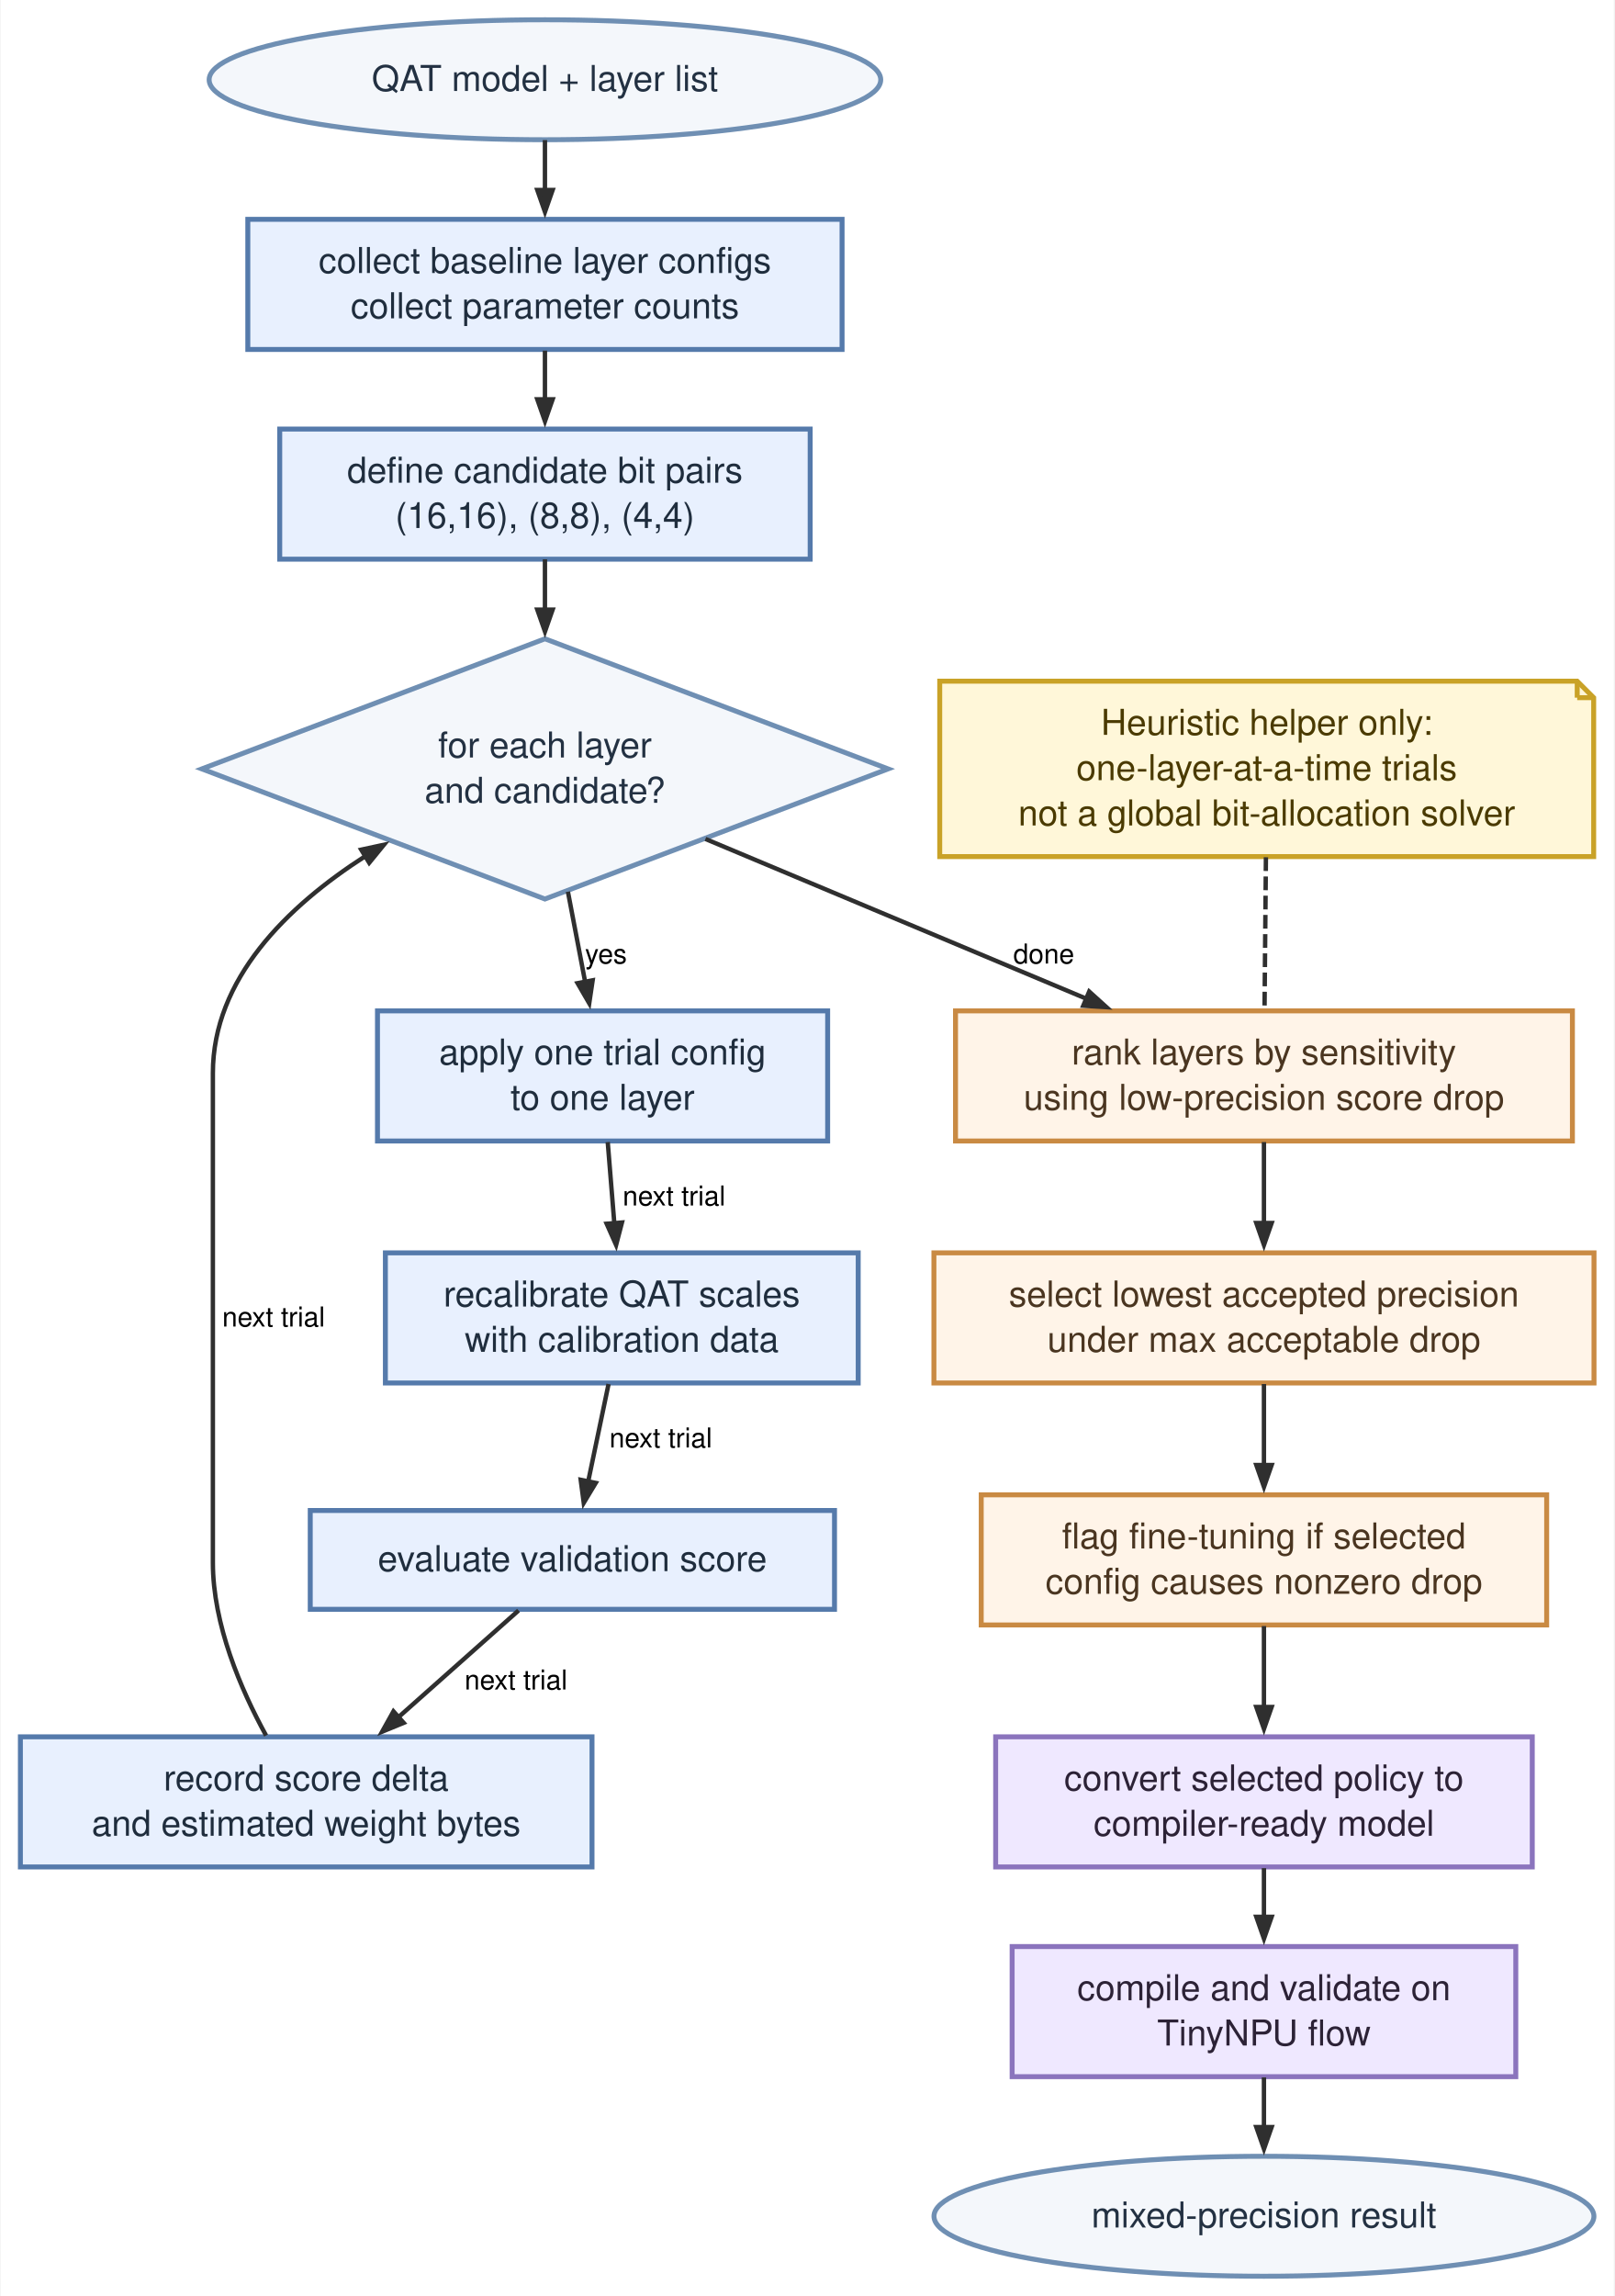
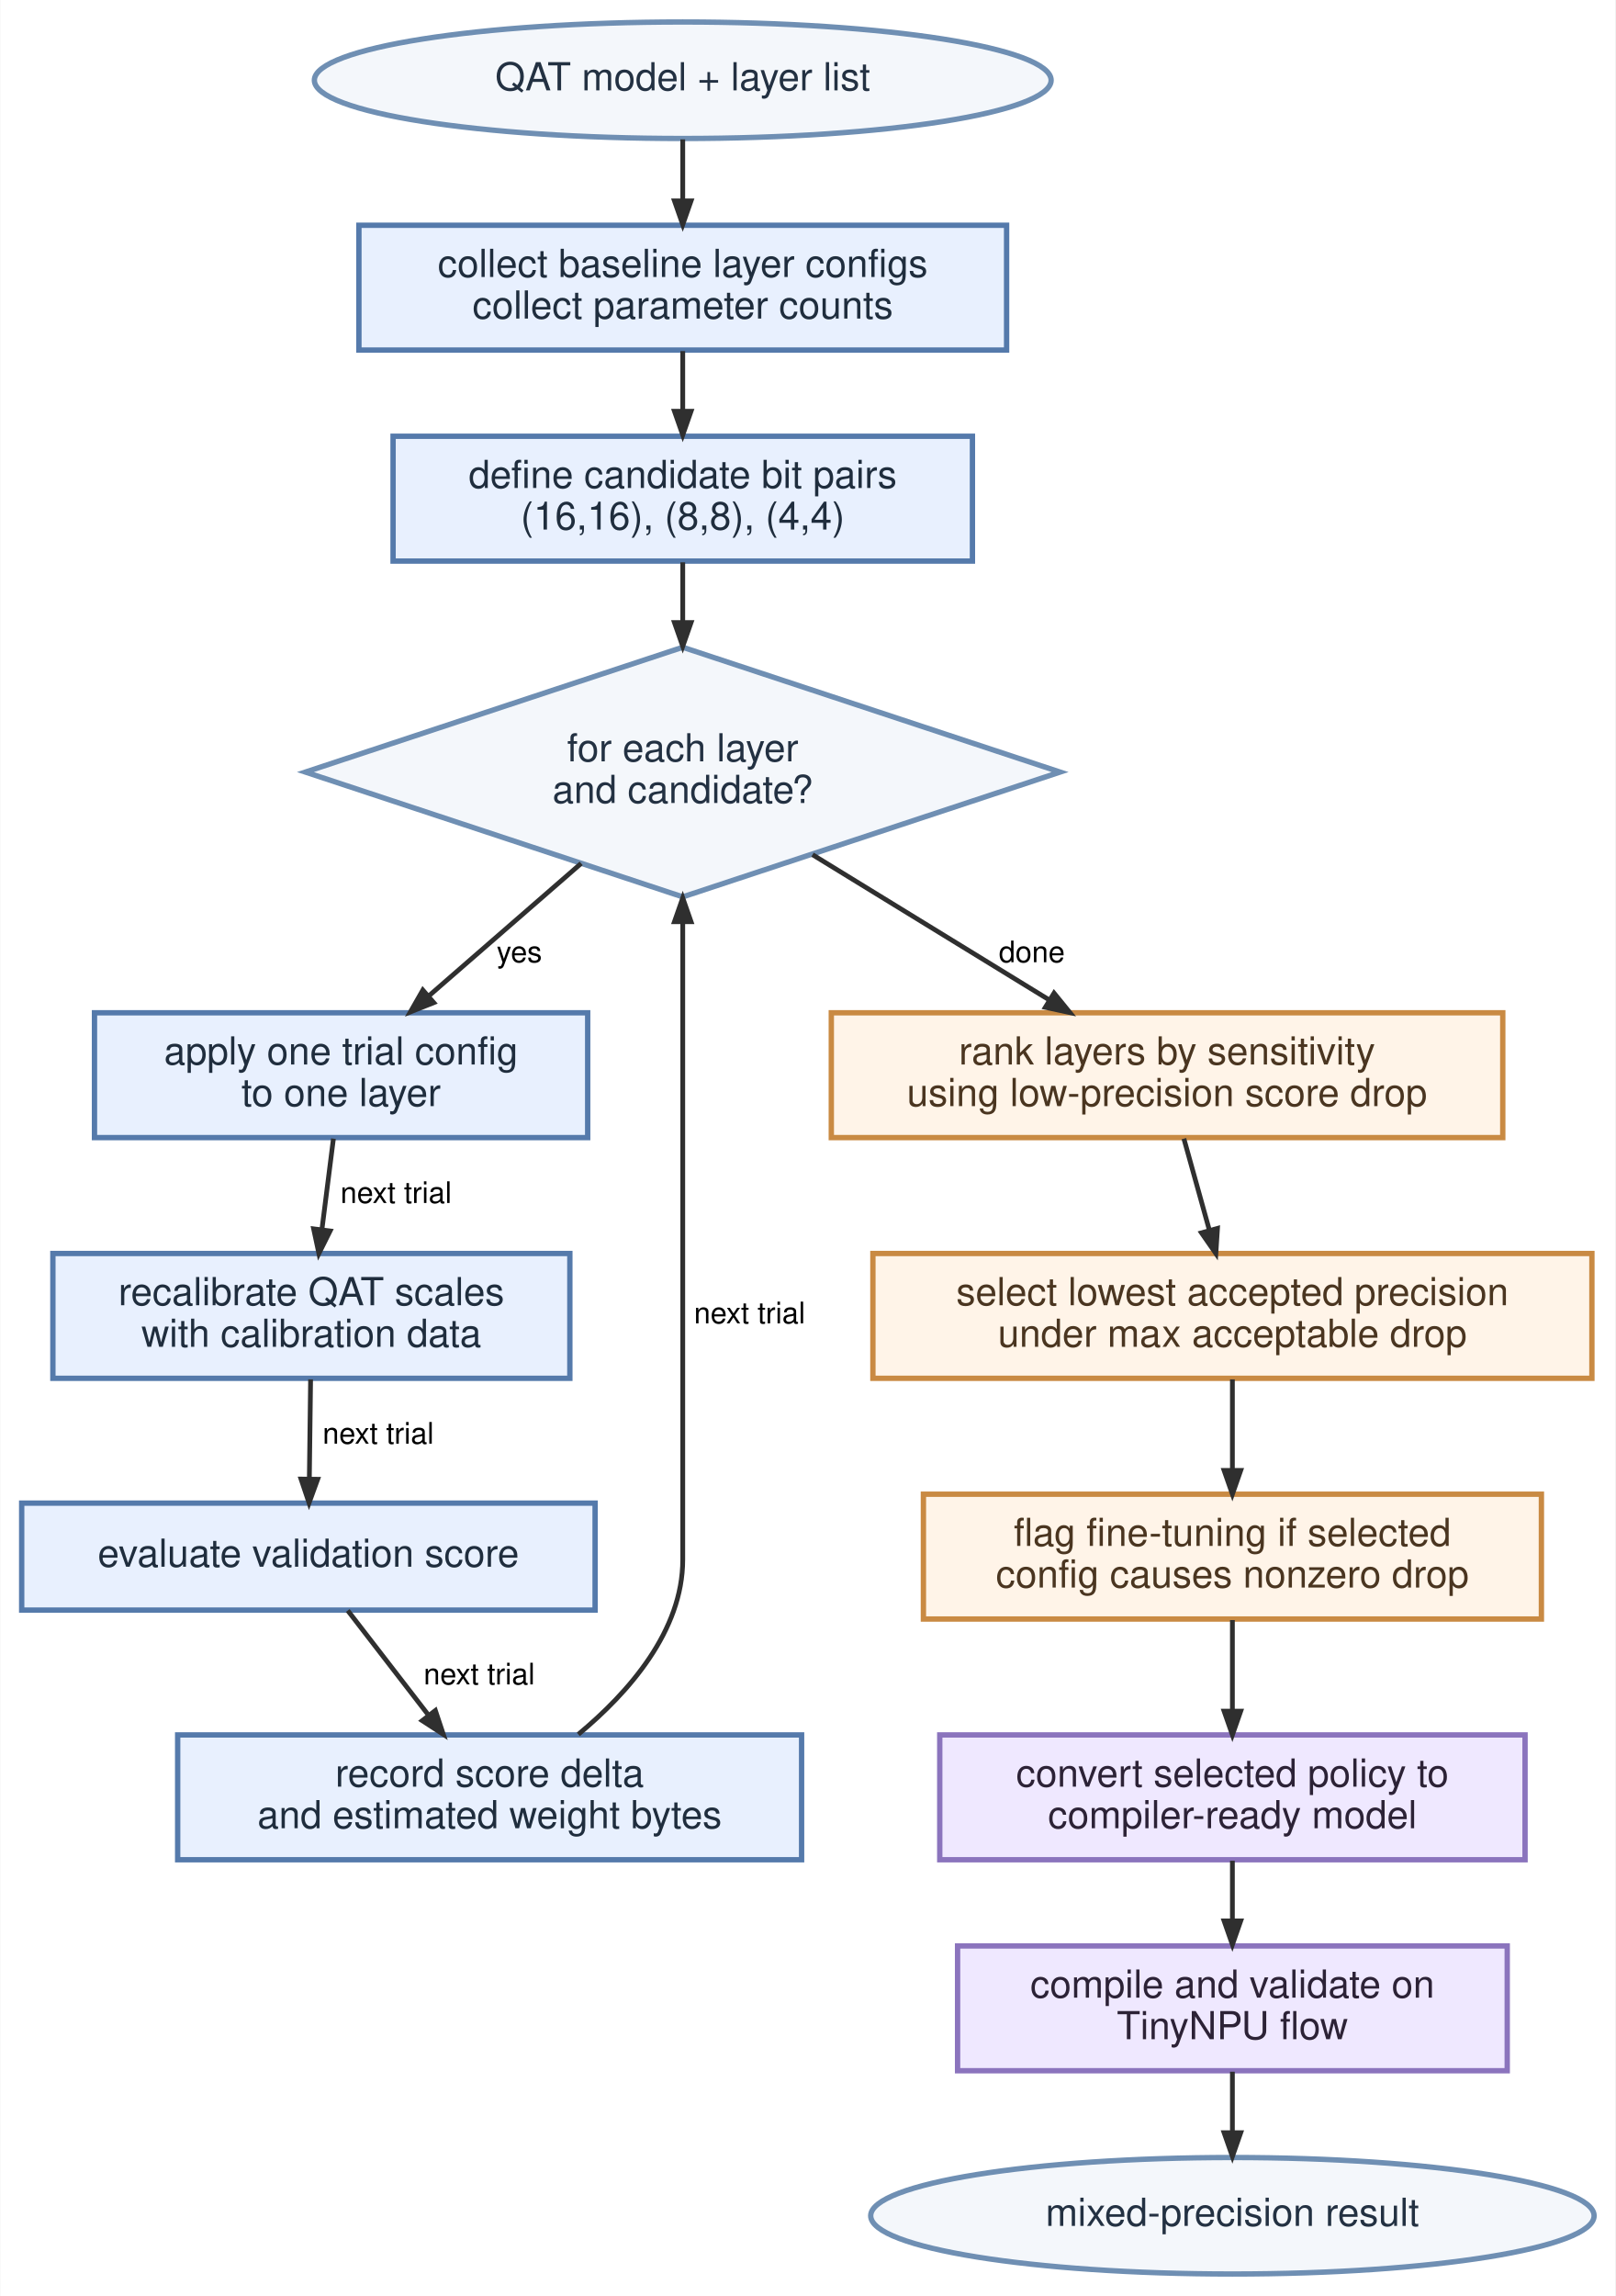
- <svg xmlns="http://www.w3.org/2000/svg" width="588pt" height="836pt" viewBox="0.00 0.00 587.82 836.40">
-   <g id="graph0" class="graph" transform="scale(1 1) rotate(0) translate(7.2 829.2)">
-     <polygon fill="white" stroke="none" points="-7.2,7.2 -7.2,-829.2 580.62,-829.2 580.62,7.2 -7.2,7.2" />
+ <svg xmlns="http://www.w3.org/2000/svg" width="544pt" height="773pt" viewBox="0.00 0.00 543.52 772.60">
+   <g id="graph0" class="graph" transform="scale(1 1) rotate(0) translate(7.2 765.4)">
+     <polygon fill="white" stroke="transparent" points="-7.2,7.2 -7.2,-765.4 536.32,-765.4 536.32,7.2 -7.2,7.2" />
    <g id="node1" class="node">
-       <ellipse fill="#f4f7fb" stroke="#6f8fb3" stroke-width="1.8" cx="191.14" cy="-800.15" rx="122.36" ry="21.85" />
-       <text text-anchor="middle" x="191.14" y="-796.05" font-family="Helvetica,sans-Serif" font-size="13.00" fill="#233142">QAT model + layer list</text>
+       <ellipse fill="#f4f7fb" stroke="#6f8fb3" stroke-width="1.8" cx="222.5" cy="-738.4" rx="123.99" ry="19.6" />
+       <text text-anchor="middle" x="222.5" y="-735" font-family="Helvetica,sans-Serif" font-size="13.00" fill="#233142">QAT model + layer list</text>
    </g>
    <g id="node2" class="node">
-       <polygon fill="#e8f0fe" stroke="#557aab" stroke-width="1.8" points="299.41,-749.3 82.87,-749.3 82.87,-701.9 299.41,-701.9 299.41,-749.3" />
-       <text text-anchor="middle" x="191.14" y="-729.75" font-family="Helvetica,sans-Serif" font-size="13.00" fill="#1f2d3d">collect baseline layer configs</text>
-       <text text-anchor="middle" x="191.14" y="-713.25" font-family="Helvetica,sans-Serif" font-size="13.00" fill="#1f2d3d">collect parameter counts</text>
+       <polygon fill="#e8f0fe" stroke="#557aab" stroke-width="1.8" points="331.5,-689.6 113.5,-689.6 113.5,-647.6 331.5,-647.6 331.5,-689.6" />
+       <text text-anchor="middle" x="222.5" y="-672.2" font-family="Helvetica,sans-Serif" font-size="13.00" fill="#1f2d3d">collect baseline layer configs</text>
+       <text text-anchor="middle" x="222.5" y="-658.2" font-family="Helvetica,sans-Serif" font-size="13.00" fill="#1f2d3d">collect parameter counts</text>
    </g>
    <g id="edge1" class="edge">
-       <path fill="none" stroke="#2f2f2f" stroke-width="1.6" d="M191.14,-778.16C191.14,-772.43 191.14,-766.07 191.14,-759.82" />
-       <polygon fill="#2f2f2f" stroke="#2f2f2f" stroke-width="1.6" points="193.95,-759.99 191.15,-751.99 188.35,-759.99 193.95,-759.99" />
+       <path fill="none" stroke="#2f2f2f" stroke-width="1.6" d="M222.5,-718.51C222.5,-712.23 222.5,-705.09 222.5,-698.24" />
+       <polygon fill="#2f2f2f" stroke="#2f2f2f" stroke-width="1.6" points="225.3,-697.81 222.5,-689.81 219.7,-697.81 225.3,-697.81" />
    </g>
    <g id="node3" class="node">
-       <polygon fill="#e8f0fe" stroke="#557aab" stroke-width="1.8" points="287.79,-672.9 94.5,-672.9 94.5,-625.5 287.79,-625.5 287.79,-672.9" />
-       <text text-anchor="middle" x="191.14" y="-653.35" font-family="Helvetica,sans-Serif" font-size="13.00" fill="#1f2d3d">define candidate bit pairs</text>
-       <text text-anchor="middle" x="191.14" y="-636.85" font-family="Helvetica,sans-Serif" font-size="13.00" fill="#1f2d3d">(16,16), (8,8), (4,4)</text>
+       <polygon fill="#e8f0fe" stroke="#557aab" stroke-width="1.8" points="320,-618.6 125,-618.6 125,-576.6 320,-576.6 320,-618.6" />
+       <text text-anchor="middle" x="222.5" y="-601.2" font-family="Helvetica,sans-Serif" font-size="13.00" fill="#1f2d3d">define candidate bit pairs</text>
+       <text text-anchor="middle" x="222.5" y="-587.2" font-family="Helvetica,sans-Serif" font-size="13.00" fill="#1f2d3d">(16,16), (8,8), (4,4)</text>
    </g>
    <g id="edge2" class="edge">
-       <path fill="none" stroke="#2f2f2f" stroke-width="1.6" d="M191.14,-701.47C191.14,-695.73 191.14,-689.47 191.14,-683.35" />
-       <polygon fill="#2f2f2f" stroke="#2f2f2f" stroke-width="1.6" points="193.95,-683.74 191.15,-675.74 188.35,-683.74 193.95,-683.74" />
+       <path fill="none" stroke="#2f2f2f" stroke-width="1.6" d="M222.5,-647.27C222.5,-641.01 222.5,-633.99 222.5,-627.28" />
+       <polygon fill="#2f2f2f" stroke="#2f2f2f" stroke-width="1.6" points="225.3,-627.02 222.5,-619.02 219.7,-627.02 225.3,-627.02" />
    </g>
    <g id="node4" class="node">
-       <polygon fill="#f4f7fb" stroke="#6f8fb3" stroke-width="1.8" points="191.14,-596.5 66.11,-549.1 191.14,-501.7 316.18,-549.1 191.14,-596.5" />
-       <text text-anchor="middle" x="191.14" y="-553.25" font-family="Helvetica,sans-Serif" font-size="13.00" fill="#233142">for each layer</text>
-       <text text-anchor="middle" x="191.14" y="-536.75" font-family="Helvetica,sans-Serif" font-size="13.00" fill="#233142">and candidate?</text>
+       <polygon fill="#f4f7fb" stroke="#6f8fb3" stroke-width="1.8" points="222.5,-547.6 95.5,-505.6 222.5,-463.6 349.5,-505.6 222.5,-547.6" />
+       <text text-anchor="middle" x="222.5" y="-509.2" font-family="Helvetica,sans-Serif" font-size="13.00" fill="#233142">for each layer</text>
+       <text text-anchor="middle" x="222.5" y="-495.2" font-family="Helvetica,sans-Serif" font-size="13.00" fill="#233142">and candidate?</text>
    </g>
    <g id="edge3" class="edge">
-       <path fill="none" stroke="#2f2f2f" stroke-width="1.6" d="M191.14,-625.45C191.14,-619.8 191.14,-613.49 191.14,-607" />
-       <polygon fill="#2f2f2f" stroke="#2f2f2f" stroke-width="1.6" points="193.95,-607.13 191.15,-599.13 188.35,-607.13 193.95,-607.13" />
+       <path fill="none" stroke="#2f2f2f" stroke-width="1.6" d="M222.5,-576.18C222.5,-570.14 222.5,-563.25 222.5,-556.2" />
+       <polygon fill="#2f2f2f" stroke="#2f2f2f" stroke-width="1.6" points="225.3,-555.91 222.5,-547.91 219.7,-555.91 225.3,-555.91" />
    </g>
    <g id="node5" class="node">
-       <polygon fill="#e8f0fe" stroke="#557aab" stroke-width="1.8" points="294.16,-460.95 130.12,-460.95 130.12,-413.55 294.16,-413.55 294.16,-460.95" />
-       <text text-anchor="middle" x="212.14" y="-441.4" font-family="Helvetica,sans-Serif" font-size="13.00" fill="#1f2d3d">apply one trial config</text>
-       <text text-anchor="middle" x="212.14" y="-424.9" font-family="Helvetica,sans-Serif" font-size="13.00" fill="#1f2d3d">to one layer</text>
+       <polygon fill="#e8f0fe" stroke="#557aab" stroke-width="1.8" points="190.5,-424.6 24.5,-424.6 24.5,-382.6 190.5,-382.6 190.5,-424.6" />
+       <text text-anchor="middle" x="107.5" y="-407.2" font-family="Helvetica,sans-Serif" font-size="13.00" fill="#1f2d3d">apply one trial config</text>
+       <text text-anchor="middle" x="107.5" y="-393.2" font-family="Helvetica,sans-Serif" font-size="13.00" fill="#1f2d3d">to one layer</text>
    </g>
    <g id="edge4" class="edge">
-       <path fill="none" stroke="#2f2f2f" stroke-width="1.6" d="M199.51,-504.37C201.62,-493.33 203.85,-481.66 205.84,-471.25" />
-       <polygon fill="#2f2f2f" stroke="#2f2f2f" stroke-width="1.6" points="208.53,-472.09 207.28,-463.71 203.03,-471.04 208.53,-472.09" />
-       <text text-anchor="middle" x="213.38" y="-478.2" font-family="Helvetica,sans-Serif" font-size="10.00">yes</text>
+       <path fill="none" stroke="#2f2f2f" stroke-width="1.6" d="M188.31,-474.87C172.09,-460.76 152.89,-444.06 137.27,-430.49" />
+       <polygon fill="#2f2f2f" stroke="#2f2f2f" stroke-width="1.6" points="138.69,-428.01 130.82,-424.88 135.02,-432.24 138.69,-428.01" />
+       <text text-anchor="middle" x="167.5" y="-441.6" font-family="Helvetica,sans-Serif" font-size="10.00">yes</text>
    </g>
    <g id="node9" class="node">
-       <polygon fill="#fff4e8" stroke="#c98a43" stroke-width="1.8" points="565.54,-460.95 340.75,-460.95 340.75,-413.55 565.54,-413.55 565.54,-460.95" />
-       <text text-anchor="middle" x="453.14" y="-441.4" font-family="Helvetica,sans-Serif" font-size="13.00" fill="#4a3520">rank layers by sensitivity</text>
-       <text text-anchor="middle" x="453.14" y="-424.9" font-family="Helvetica,sans-Serif" font-size="13.00" fill="#4a3520">using low-precision score drop</text>
+       <polygon fill="#fff4e8" stroke="#c98a43" stroke-width="1.8" points="498.5,-424.6 272.5,-424.6 272.5,-382.6 498.5,-382.6 498.5,-424.6" />
+       <text text-anchor="middle" x="385.5" y="-407.2" font-family="Helvetica,sans-Serif" font-size="13.00" fill="#4a3520">rank layers by sensitivity</text>
+       <text text-anchor="middle" x="385.5" y="-393.2" font-family="Helvetica,sans-Serif" font-size="13.00" fill="#4a3520">using low-precision score drop</text>
    </g>
    <g id="edge9" class="edge">
-       <path fill="none" stroke="#2f2f2f" stroke-width="1.6" d="M249.62,-523.58C290.84,-506.3 346.05,-483.15 388.57,-465.32" />
-       <polygon fill="#2f2f2f" stroke="#2f2f2f" stroke-width="1.6" points="389.46,-467.99 395.75,-462.31 387.29,-462.82 389.46,-467.99" />
-       <text text-anchor="middle" x="372.92" y="-478.2" font-family="Helvetica,sans-Serif" font-size="10.00">done</text>
+       <path fill="none" stroke="#2f2f2f" stroke-width="1.6" d="M266.18,-477.8C290.99,-462.58 321.8,-443.68 345.89,-428.9" />
+       <polygon fill="#2f2f2f" stroke="#2f2f2f" stroke-width="1.6" points="347.47,-431.22 352.82,-424.65 344.54,-426.44 347.47,-431.22" />
+       <text text-anchor="middle" x="340" y="-441.6" font-family="Helvetica,sans-Serif" font-size="10.00">done</text>
    </g>
    <g id="node6" class="node">
-       <polygon fill="#e8f0fe" stroke="#557aab" stroke-width="1.8" points="305.29,-372.8 133,-372.8 133,-325.4 305.29,-325.4 305.29,-372.8" />
-       <text text-anchor="middle" x="219.14" y="-353.25" font-family="Helvetica,sans-Serif" font-size="13.00" fill="#1f2d3d">recalibrate QAT scales</text>
-       <text text-anchor="middle" x="219.14" y="-336.75" font-family="Helvetica,sans-Serif" font-size="13.00" fill="#1f2d3d">with calibration data</text>
+       <polygon fill="#e8f0fe" stroke="#557aab" stroke-width="1.8" points="184.5,-343.6 10.5,-343.6 10.5,-301.6 184.5,-301.6 184.5,-343.6" />
+       <text text-anchor="middle" x="97.5" y="-326.2" font-family="Helvetica,sans-Serif" font-size="13.00" fill="#1f2d3d">recalibrate QAT scales</text>
+       <text text-anchor="middle" x="97.5" y="-312.2" font-family="Helvetica,sans-Serif" font-size="13.00" fill="#1f2d3d">with calibration data</text>
    </g>
    <g id="edge5" class="edge">
-       <path fill="none" stroke="#2f2f2f" stroke-width="1.6" d="M214.02,-413.16C214.76,-404.09 215.62,-393.49 216.42,-383.6" />
-       <polygon fill="#2f2f2f" stroke="#2f2f2f" stroke-width="1.6" points="219.21,-383.86 217.07,-375.66 213.63,-383.41 219.21,-383.86" />
-       <text text-anchor="middle" x="238.19" y="-390.05" font-family="Helvetica,sans-Serif" font-size="10.00">next trial</text>
+       <path fill="none" stroke="#2f2f2f" stroke-width="1.6" d="M104.92,-382.25C103.75,-372.97 102.34,-361.82 101.06,-351.74" />
+       <polygon fill="#2f2f2f" stroke="#2f2f2f" stroke-width="1.6" points="103.81,-351.19 100.03,-343.6 98.26,-351.89 103.81,-351.19" />
+       <text text-anchor="middle" x="126" y="-360.6" font-family="Helvetica,sans-Serif" font-size="10.00">next trial</text>
    </g>
    <g id="node7" class="node">
-       <polygon fill="#e8f0fe" stroke="#557aab" stroke-width="1.8" points="296.66,-278.95 105.62,-278.95 105.62,-242.95 296.66,-242.95 296.66,-278.95" />
-       <text text-anchor="middle" x="201.14" y="-256.85" font-family="Helvetica,sans-Serif" font-size="13.00" fill="#1f2d3d">evaluate validation score</text>
+       <polygon fill="#e8f0fe" stroke="#557aab" stroke-width="1.8" points="193,-259.6 0,-259.6 0,-223.6 193,-223.6 193,-259.6" />
+       <text text-anchor="middle" x="96.5" y="-238.2" font-family="Helvetica,sans-Serif" font-size="13.00" fill="#1f2d3d">evaluate validation score</text>
    </g>
    <g id="edge6" class="edge">
-       <path fill="none" stroke="#2f2f2f" stroke-width="1.6" d="M214.32,-325.01C212.03,-314.02 209.26,-300.8 206.86,-289.31" />
-       <polygon fill="#2f2f2f" stroke="#2f2f2f" stroke-width="1.6" points="209.65,-288.99 205.28,-281.73 204.17,-290.13 209.65,-288.99" />
-       <text text-anchor="middle" x="233.35" y="-301.9" font-family="Helvetica,sans-Serif" font-size="10.00">next trial</text>
+       <path fill="none" stroke="#2f2f2f" stroke-width="1.6" d="M97.24,-301.25C97.11,-291.08 96.96,-278.67 96.82,-267.89" />
+       <polygon fill="#2f2f2f" stroke="#2f2f2f" stroke-width="1.6" points="99.62,-267.63 96.72,-259.67 94.02,-267.7 99.62,-267.63" />
+       <text text-anchor="middle" x="120" y="-279.6" font-family="Helvetica,sans-Serif" font-size="10.00">next trial</text>
    </g>
    <g id="node8" class="node">
-       <polygon fill="#e8f0fe" stroke="#557aab" stroke-width="1.8" points="208.29,-196.5 0,-196.5 0,-149.1 208.29,-149.1 208.29,-196.5" />
-       <text text-anchor="middle" x="104.14" y="-176.95" font-family="Helvetica,sans-Serif" font-size="13.00" fill="#1f2d3d">record score delta</text>
-       <text text-anchor="middle" x="104.14" y="-160.45" font-family="Helvetica,sans-Serif" font-size="13.00" fill="#1f2d3d">and estimated weight bytes</text>
+       <polygon fill="#e8f0fe" stroke="#557aab" stroke-width="1.8" points="262.5,-181.6 52.5,-181.6 52.5,-139.6 262.5,-139.6 262.5,-181.6" />
+       <text text-anchor="middle" x="157.5" y="-164.2" font-family="Helvetica,sans-Serif" font-size="13.00" fill="#1f2d3d">record score delta</text>
+       <text text-anchor="middle" x="157.5" y="-150.2" font-family="Helvetica,sans-Serif" font-size="13.00" fill="#1f2d3d">and estimated weight bytes</text>
    </g>
    <g id="edge7" class="edge">
-       <path fill="none" stroke="#2f2f2f" stroke-width="1.6" d="M181.52,-242.52C168.88,-231.29 152.14,-216.42 137.46,-203.39" />
-       <polygon fill="#2f2f2f" stroke="#2f2f2f" stroke-width="1.6" points="139.66,-201.59 131.81,-198.37 135.94,-205.78 139.66,-201.59" />
-       <text text-anchor="middle" x="180.58" y="-213.75" font-family="Helvetica,sans-Serif" font-size="10.00">next trial</text>
+       <path fill="none" stroke="#2f2f2f" stroke-width="1.6" d="M109.74,-223.46C117.64,-213.21 127.86,-199.98 136.82,-188.38" />
+       <polygon fill="#2f2f2f" stroke="#2f2f2f" stroke-width="1.6" points="139.24,-189.82 141.92,-181.78 134.81,-186.4 139.24,-189.82" />
+       <text text-anchor="middle" x="154" y="-198.6" font-family="Helvetica,sans-Serif" font-size="10.00">next trial</text>
    </g>
    <g id="edge8" class="edge">
-       <path fill="none" stroke="#2f2f2f" stroke-width="1.6" d="M89.53,-196.97C80.31,-213.78 70.14,-237.44 70.14,-259.95 70.14,-438.25 70.14,-438.25 70.14,-438.25 70.14,-472.58 97.17,-498.99 125.68,-517.31" />
-       <polygon fill="#2f2f2f" stroke="#2f2f2f" stroke-width="1.6" points="124.19,-519.68 132.48,-521.47 127.11,-514.9 124.19,-519.68" />
-       <text text-anchor="middle" x="92.27" y="-345.97" font-family="Helvetica,sans-Serif" font-size="10.00">next trial</text>
+       <path fill="none" stroke="#2f2f2f" stroke-width="1.6" d="M187.34,-181.79C204.42,-195.96 222.5,-216.62 222.5,-240.6 222.5,-404.6 222.5,-404.6 222.5,-404.6 222.5,-421.01 222.5,-438.93 222.5,-455.02" />
+       <polygon fill="#2f2f2f" stroke="#2f2f2f" stroke-width="1.6" points="219.7,-455.24 222.5,-463.24 225.3,-455.24 219.7,-455.24" />
+       <text text-anchor="middle" x="245" y="-320.1" font-family="Helvetica,sans-Serif" font-size="10.00">next trial</text>
    </g>
    <g id="node10" class="node">
-       <polygon fill="#fff4e8" stroke="#c98a43" stroke-width="1.8" points="573.41,-372.8 332.88,-372.8 332.88,-325.4 573.41,-325.4 573.41,-372.8" />
-       <text text-anchor="middle" x="453.14" y="-353.25" font-family="Helvetica,sans-Serif" font-size="13.00" fill="#4a3520">select lowest accepted precision</text>
-       <text text-anchor="middle" x="453.14" y="-336.75" font-family="Helvetica,sans-Serif" font-size="13.00" fill="#4a3520">under max acceptable drop</text>
+       <polygon fill="#fff4e8" stroke="#c98a43" stroke-width="1.8" points="528.5,-343.6 286.5,-343.6 286.5,-301.6 528.5,-301.6 528.5,-343.6" />
+       <text text-anchor="middle" x="407.5" y="-326.2" font-family="Helvetica,sans-Serif" font-size="13.00" fill="#4a3520">select lowest accepted precision</text>
+       <text text-anchor="middle" x="407.5" y="-312.2" font-family="Helvetica,sans-Serif" font-size="13.00" fill="#4a3520">under max acceptable drop</text>
    </g>
    <g id="edge10" class="edge">
-       <path fill="none" stroke="#2f2f2f" stroke-width="1.6" d="M453.14,-413.16C453.14,-404.09 453.14,-393.49 453.14,-383.6" />
-       <polygon fill="#2f2f2f" stroke="#2f2f2f" stroke-width="1.6" points="455.95,-383.67 453.15,-375.67 450.35,-383.67 455.95,-383.67" />
+       <path fill="none" stroke="#2f2f2f" stroke-width="1.6" d="M391.17,-382.25C393.78,-372.87 396.92,-361.59 399.75,-351.44" />
+       <polygon fill="#2f2f2f" stroke="#2f2f2f" stroke-width="1.6" points="402.48,-352.06 401.93,-343.6 397.09,-350.56 402.48,-352.06" />
    </g>
    <g id="node11" class="node">
-       <polygon fill="#fff4e8" stroke="#c98a43" stroke-width="1.8" points="556.16,-284.65 350.12,-284.65 350.12,-237.25 556.16,-237.25 556.16,-284.65" />
-       <text text-anchor="middle" x="453.14" y="-265.1" font-family="Helvetica,sans-Serif" font-size="13.00" fill="#4a3520">flag fine-tuning if selected</text>
-       <text text-anchor="middle" x="453.14" y="-248.6" font-family="Helvetica,sans-Serif" font-size="13.00" fill="#4a3520">config causes nonzero drop</text>
+       <polygon fill="#fff4e8" stroke="#c98a43" stroke-width="1.8" points="511.5,-262.6 303.5,-262.6 303.5,-220.6 511.5,-220.6 511.5,-262.6" />
+       <text text-anchor="middle" x="407.5" y="-245.2" font-family="Helvetica,sans-Serif" font-size="13.00" fill="#4a3520">flag fine-tuning if selected</text>
+       <text text-anchor="middle" x="407.5" y="-231.2" font-family="Helvetica,sans-Serif" font-size="13.00" fill="#4a3520">config causes nonzero drop</text>
    </g>
    <g id="edge11" class="edge">
-       <path fill="none" stroke="#2f2f2f" stroke-width="1.6" d="M453.14,-325.01C453.14,-315.94 453.14,-305.34 453.14,-295.45" />
-       <polygon fill="#2f2f2f" stroke="#2f2f2f" stroke-width="1.6" points="455.95,-295.52 453.15,-287.52 450.35,-295.52 455.95,-295.52" />
+       <path fill="none" stroke="#2f2f2f" stroke-width="1.6" d="M407.5,-301.25C407.5,-291.97 407.5,-280.82 407.5,-270.74" />
+       <polygon fill="#2f2f2f" stroke="#2f2f2f" stroke-width="1.6" points="410.3,-270.6 407.5,-262.6 404.7,-270.6 410.3,-270.6" />
    </g>
    <g id="node12" class="node">
-       <polygon fill="#efe8ff" stroke="#8b74bd" stroke-width="1.8" points="550.91,-196.5 355.38,-196.5 355.38,-149.1 550.91,-149.1 550.91,-196.5" />
-       <text text-anchor="middle" x="453.14" y="-176.95" font-family="Helvetica,sans-Serif" font-size="13.00" fill="#2c2236">convert selected policy to</text>
-       <text text-anchor="middle" x="453.14" y="-160.45" font-family="Helvetica,sans-Serif" font-size="13.00" fill="#2c2236">compiler-ready model</text>
+       <polygon fill="#efe8ff" stroke="#8b74bd" stroke-width="1.8" points="506,-181.6 309,-181.6 309,-139.6 506,-139.6 506,-181.6" />
+       <text text-anchor="middle" x="407.5" y="-164.2" font-family="Helvetica,sans-Serif" font-size="13.00" fill="#2c2236">convert selected policy to</text>
+       <text text-anchor="middle" x="407.5" y="-150.2" font-family="Helvetica,sans-Serif" font-size="13.00" fill="#2c2236">compiler-ready model</text>
    </g>
    <g id="edge12" class="edge">
-       <path fill="none" stroke="#2f2f2f" stroke-width="1.6" d="M453.14,-236.86C453.14,-227.79 453.14,-217.19 453.14,-207.3" />
-       <polygon fill="#2f2f2f" stroke="#2f2f2f" stroke-width="1.6" points="455.95,-207.37 453.15,-199.37 450.35,-207.37 455.95,-207.37" />
+       <path fill="none" stroke="#2f2f2f" stroke-width="1.6" d="M407.5,-220.25C407.5,-210.97 407.5,-199.82 407.5,-189.74" />
+       <polygon fill="#2f2f2f" stroke="#2f2f2f" stroke-width="1.6" points="410.3,-189.6 407.5,-181.6 404.7,-189.6 410.3,-189.6" />
    </g>
    <g id="node13" class="node">
-       <polygon fill="#efe8ff" stroke="#8b74bd" stroke-width="1.8" points="544.91,-120.1 361.38,-120.1 361.38,-72.7 544.91,-72.7 544.91,-120.1" />
-       <text text-anchor="middle" x="453.14" y="-100.55" font-family="Helvetica,sans-Serif" font-size="13.00" fill="#2c2236">compile and validate on</text>
-       <text text-anchor="middle" x="453.14" y="-84.05" font-family="Helvetica,sans-Serif" font-size="13.00" fill="#2c2236">TinyNPU flow</text>
+       <polygon fill="#efe8ff" stroke="#8b74bd" stroke-width="1.8" points="500,-110.6 315,-110.6 315,-68.6 500,-68.6 500,-110.6" />
+       <text text-anchor="middle" x="407.5" y="-93.2" font-family="Helvetica,sans-Serif" font-size="13.00" fill="#2c2236">compile and validate on</text>
+       <text text-anchor="middle" x="407.5" y="-79.2" font-family="Helvetica,sans-Serif" font-size="13.00" fill="#2c2236">TinyNPU flow</text>
    </g>
    <g id="edge13" class="edge">
-       <path fill="none" stroke="#2f2f2f" stroke-width="1.6" d="M453.14,-148.67C453.14,-142.93 453.14,-136.67 453.14,-130.55" />
-       <polygon fill="#2f2f2f" stroke="#2f2f2f" stroke-width="1.6" points="455.95,-130.94 453.15,-122.94 450.35,-130.94 455.95,-130.94" />
+       <path fill="none" stroke="#2f2f2f" stroke-width="1.6" d="M407.5,-139.27C407.5,-133.01 407.5,-125.99 407.5,-119.28" />
+       <polygon fill="#2f2f2f" stroke="#2f2f2f" stroke-width="1.6" points="410.3,-119.02 407.5,-111.02 404.7,-119.02 410.3,-119.02" />
    </g>
    <g id="node14" class="node">
-       <ellipse fill="#f4f7fb" stroke="#6f8fb3" stroke-width="1.8" cx="453.14" cy="-21.85" rx="120.24" ry="21.85" />
-       <text text-anchor="middle" x="453.14" y="-17.75" font-family="Helvetica,sans-Serif" font-size="13.00" fill="#233142">mixed-precision result</text>
+       <ellipse fill="#f4f7fb" stroke="#6f8fb3" stroke-width="1.8" cx="407.5" cy="-19.8" rx="121.74" ry="19.6" />
+       <text text-anchor="middle" x="407.5" y="-16.4" font-family="Helvetica,sans-Serif" font-size="13.00" fill="#233142">mixed-precision result</text>
    </g>
    <g id="edge14" class="edge">
-       <path fill="none" stroke="#2f2f2f" stroke-width="1.6" d="M453.14,-72.44C453.14,-66.59 453.14,-60.21 453.14,-54.02" />
-       <polygon fill="#2f2f2f" stroke="#2f2f2f" stroke-width="1.6" points="455.95,-54.35 453.15,-46.35 450.35,-54.35 455.95,-54.35" />
-     </g>
-     <g id="node15" class="node">
-       <polygon fill="#fff7d9" stroke="#c9a227" stroke-width="1.8" points="567.29,-581.05 335,-581.05 335,-517.15 573.29,-517.15 573.29,-575.05 567.29,-581.05" />
-       <polyline fill="none" stroke="#c9a227" stroke-width="1.8" points="567.29,-581.05 567.29,-575.05" />
-       <polyline fill="none" stroke="#c9a227" stroke-width="1.8" points="573.29,-575.05 567.29,-575.05" />
-       <text text-anchor="middle" x="454.14" y="-561.5" font-family="Helvetica,sans-Serif" font-size="13.00" fill="#4a3a00">Heuristic helper only:</text>
-       <text text-anchor="middle" x="454.14" y="-545" font-family="Helvetica,sans-Serif" font-size="13.00" fill="#4a3a00">one-layer-at-a-time trials</text>
-       <text text-anchor="middle" x="454.14" y="-528.5" font-family="Helvetica,sans-Serif" font-size="13.00" fill="#4a3a00">not a global bit-allocation solver</text>
-     </g>
-     <g id="edge15" class="edge">
-       <path fill="none" stroke="#2f2f2f" stroke-width="1.6" stroke-dasharray="5,2" d="M453.86,-516.91C453.7,-499.15 453.5,-477.29 453.35,-461.13" />
+       <path fill="none" stroke="#2f2f2f" stroke-width="1.6" d="M407.5,-68.26C407.5,-61.89 407.5,-54.77 407.5,-48.01" />
+       <polygon fill="#2f2f2f" stroke="#2f2f2f" stroke-width="1.6" points="410.3,-47.74 407.5,-39.74 404.7,-47.74 410.3,-47.74" />
    </g>
  </g>
</svg>
